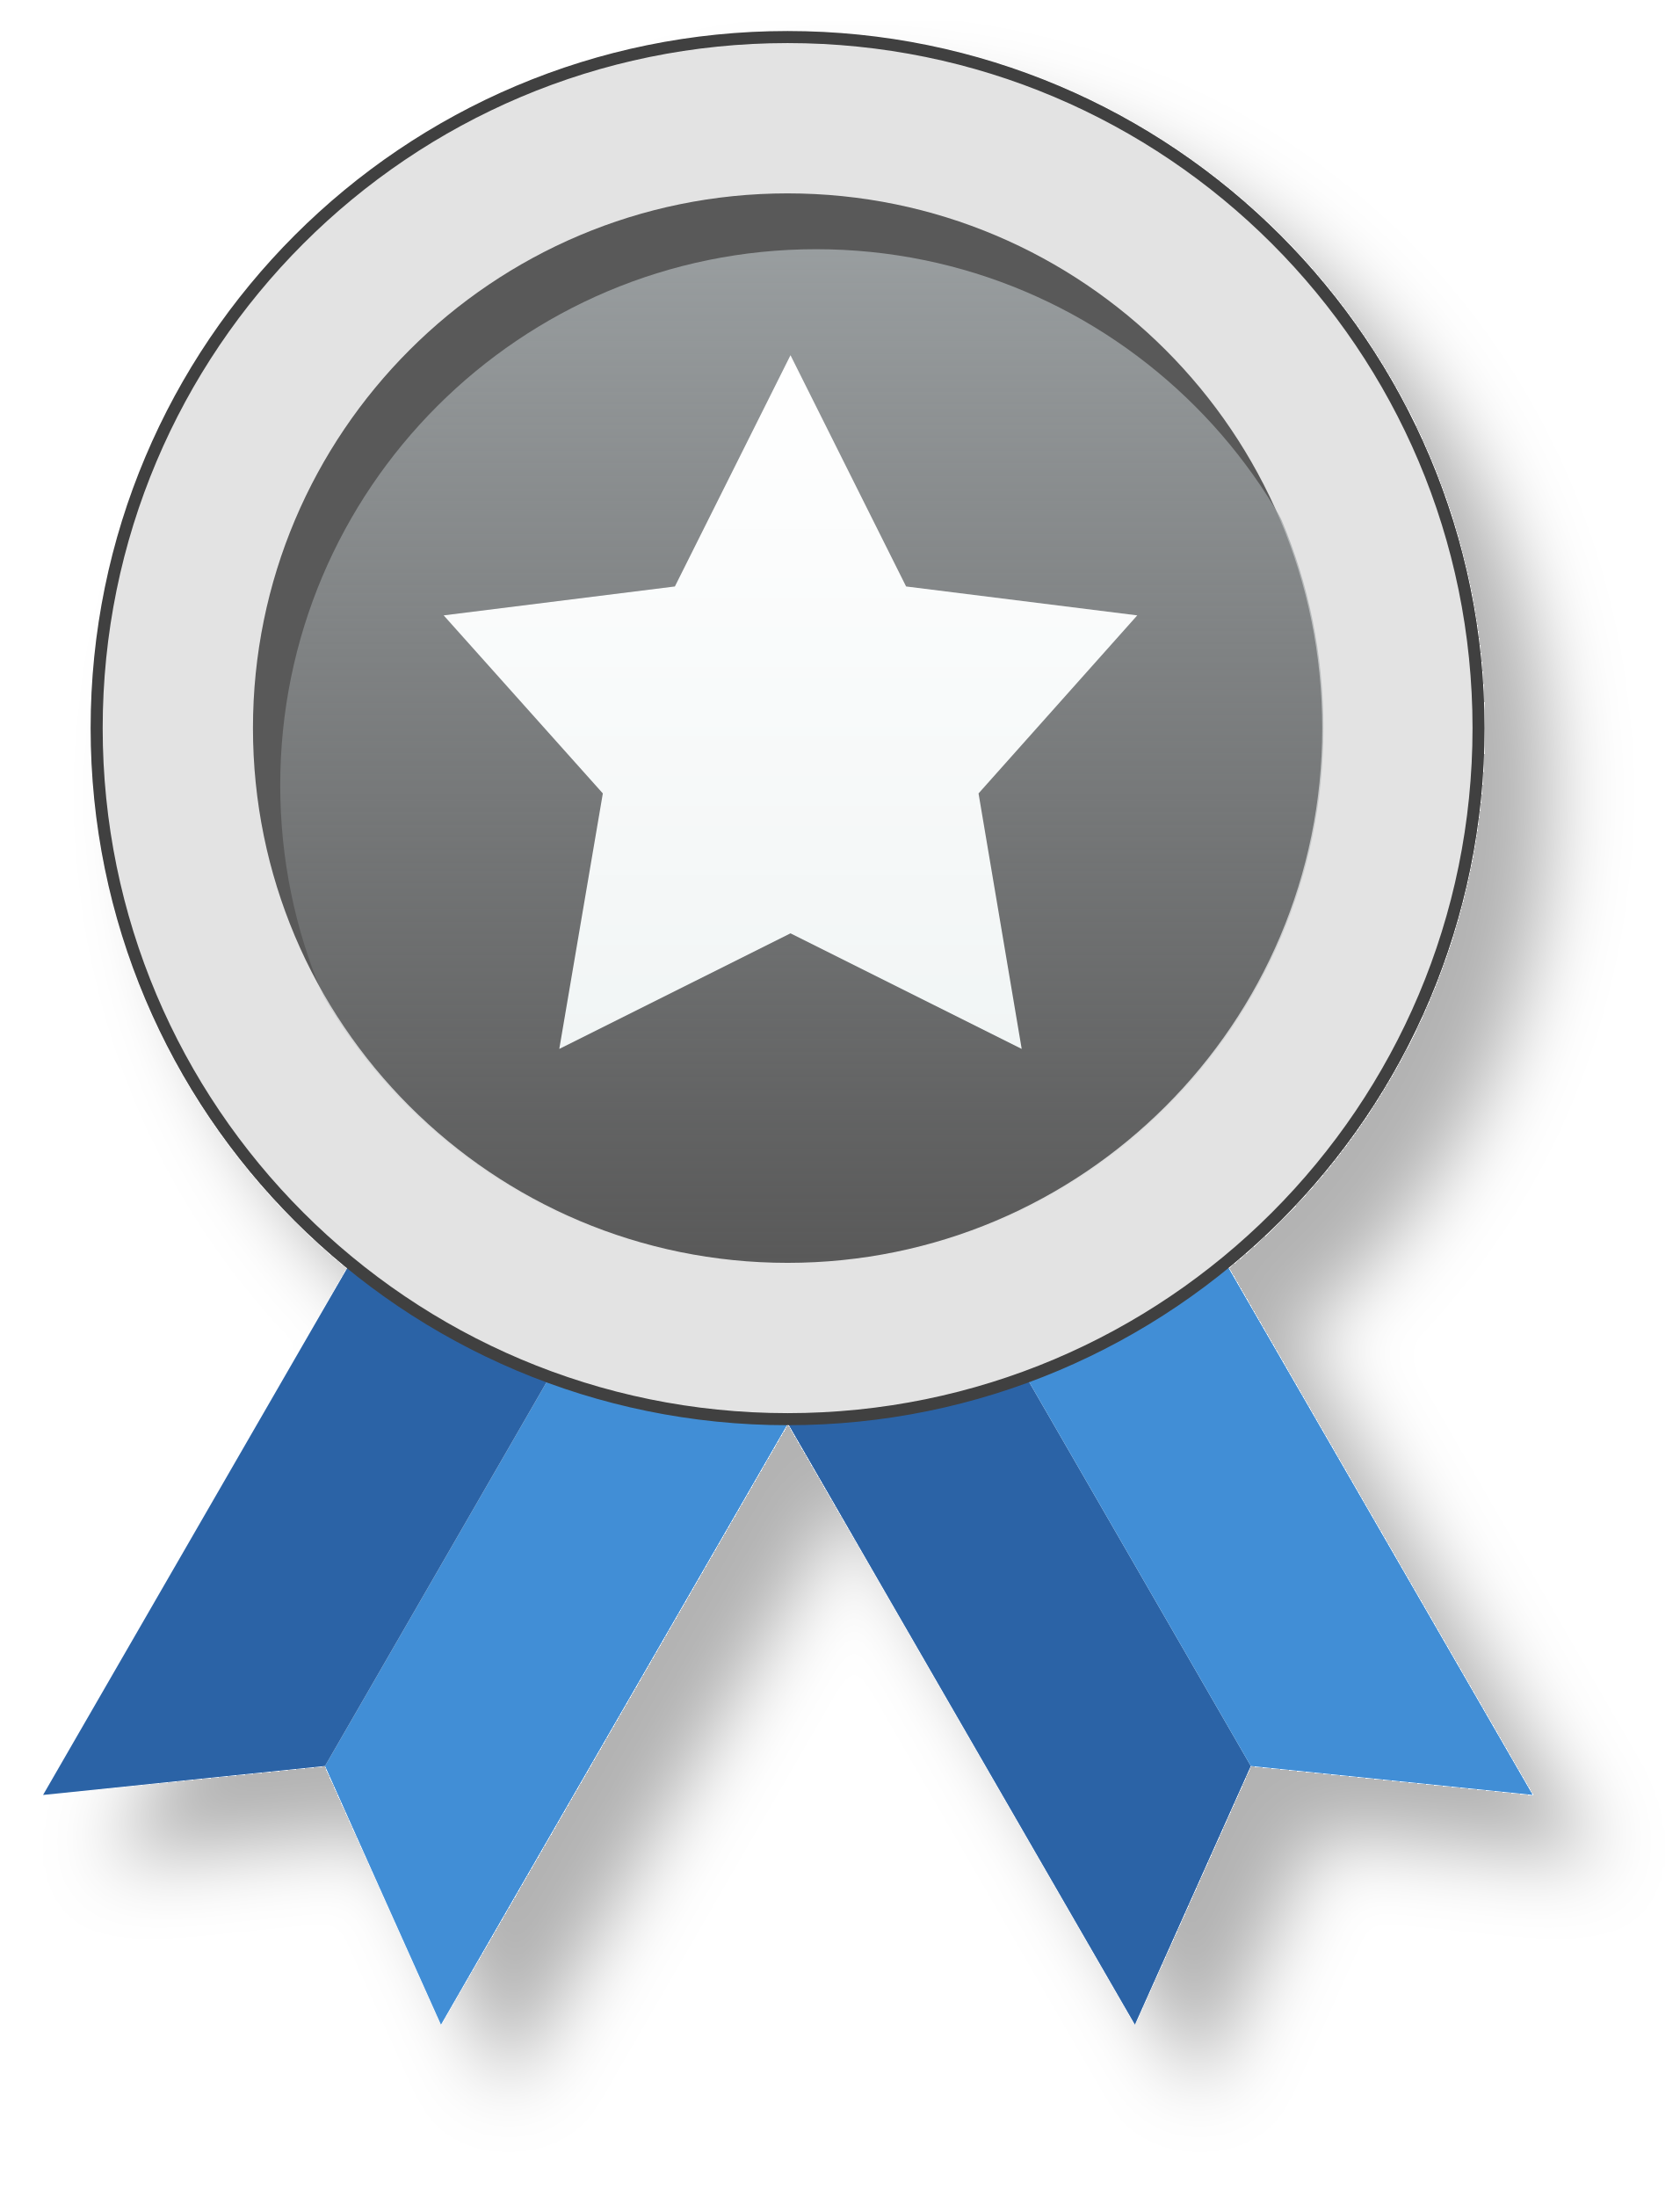
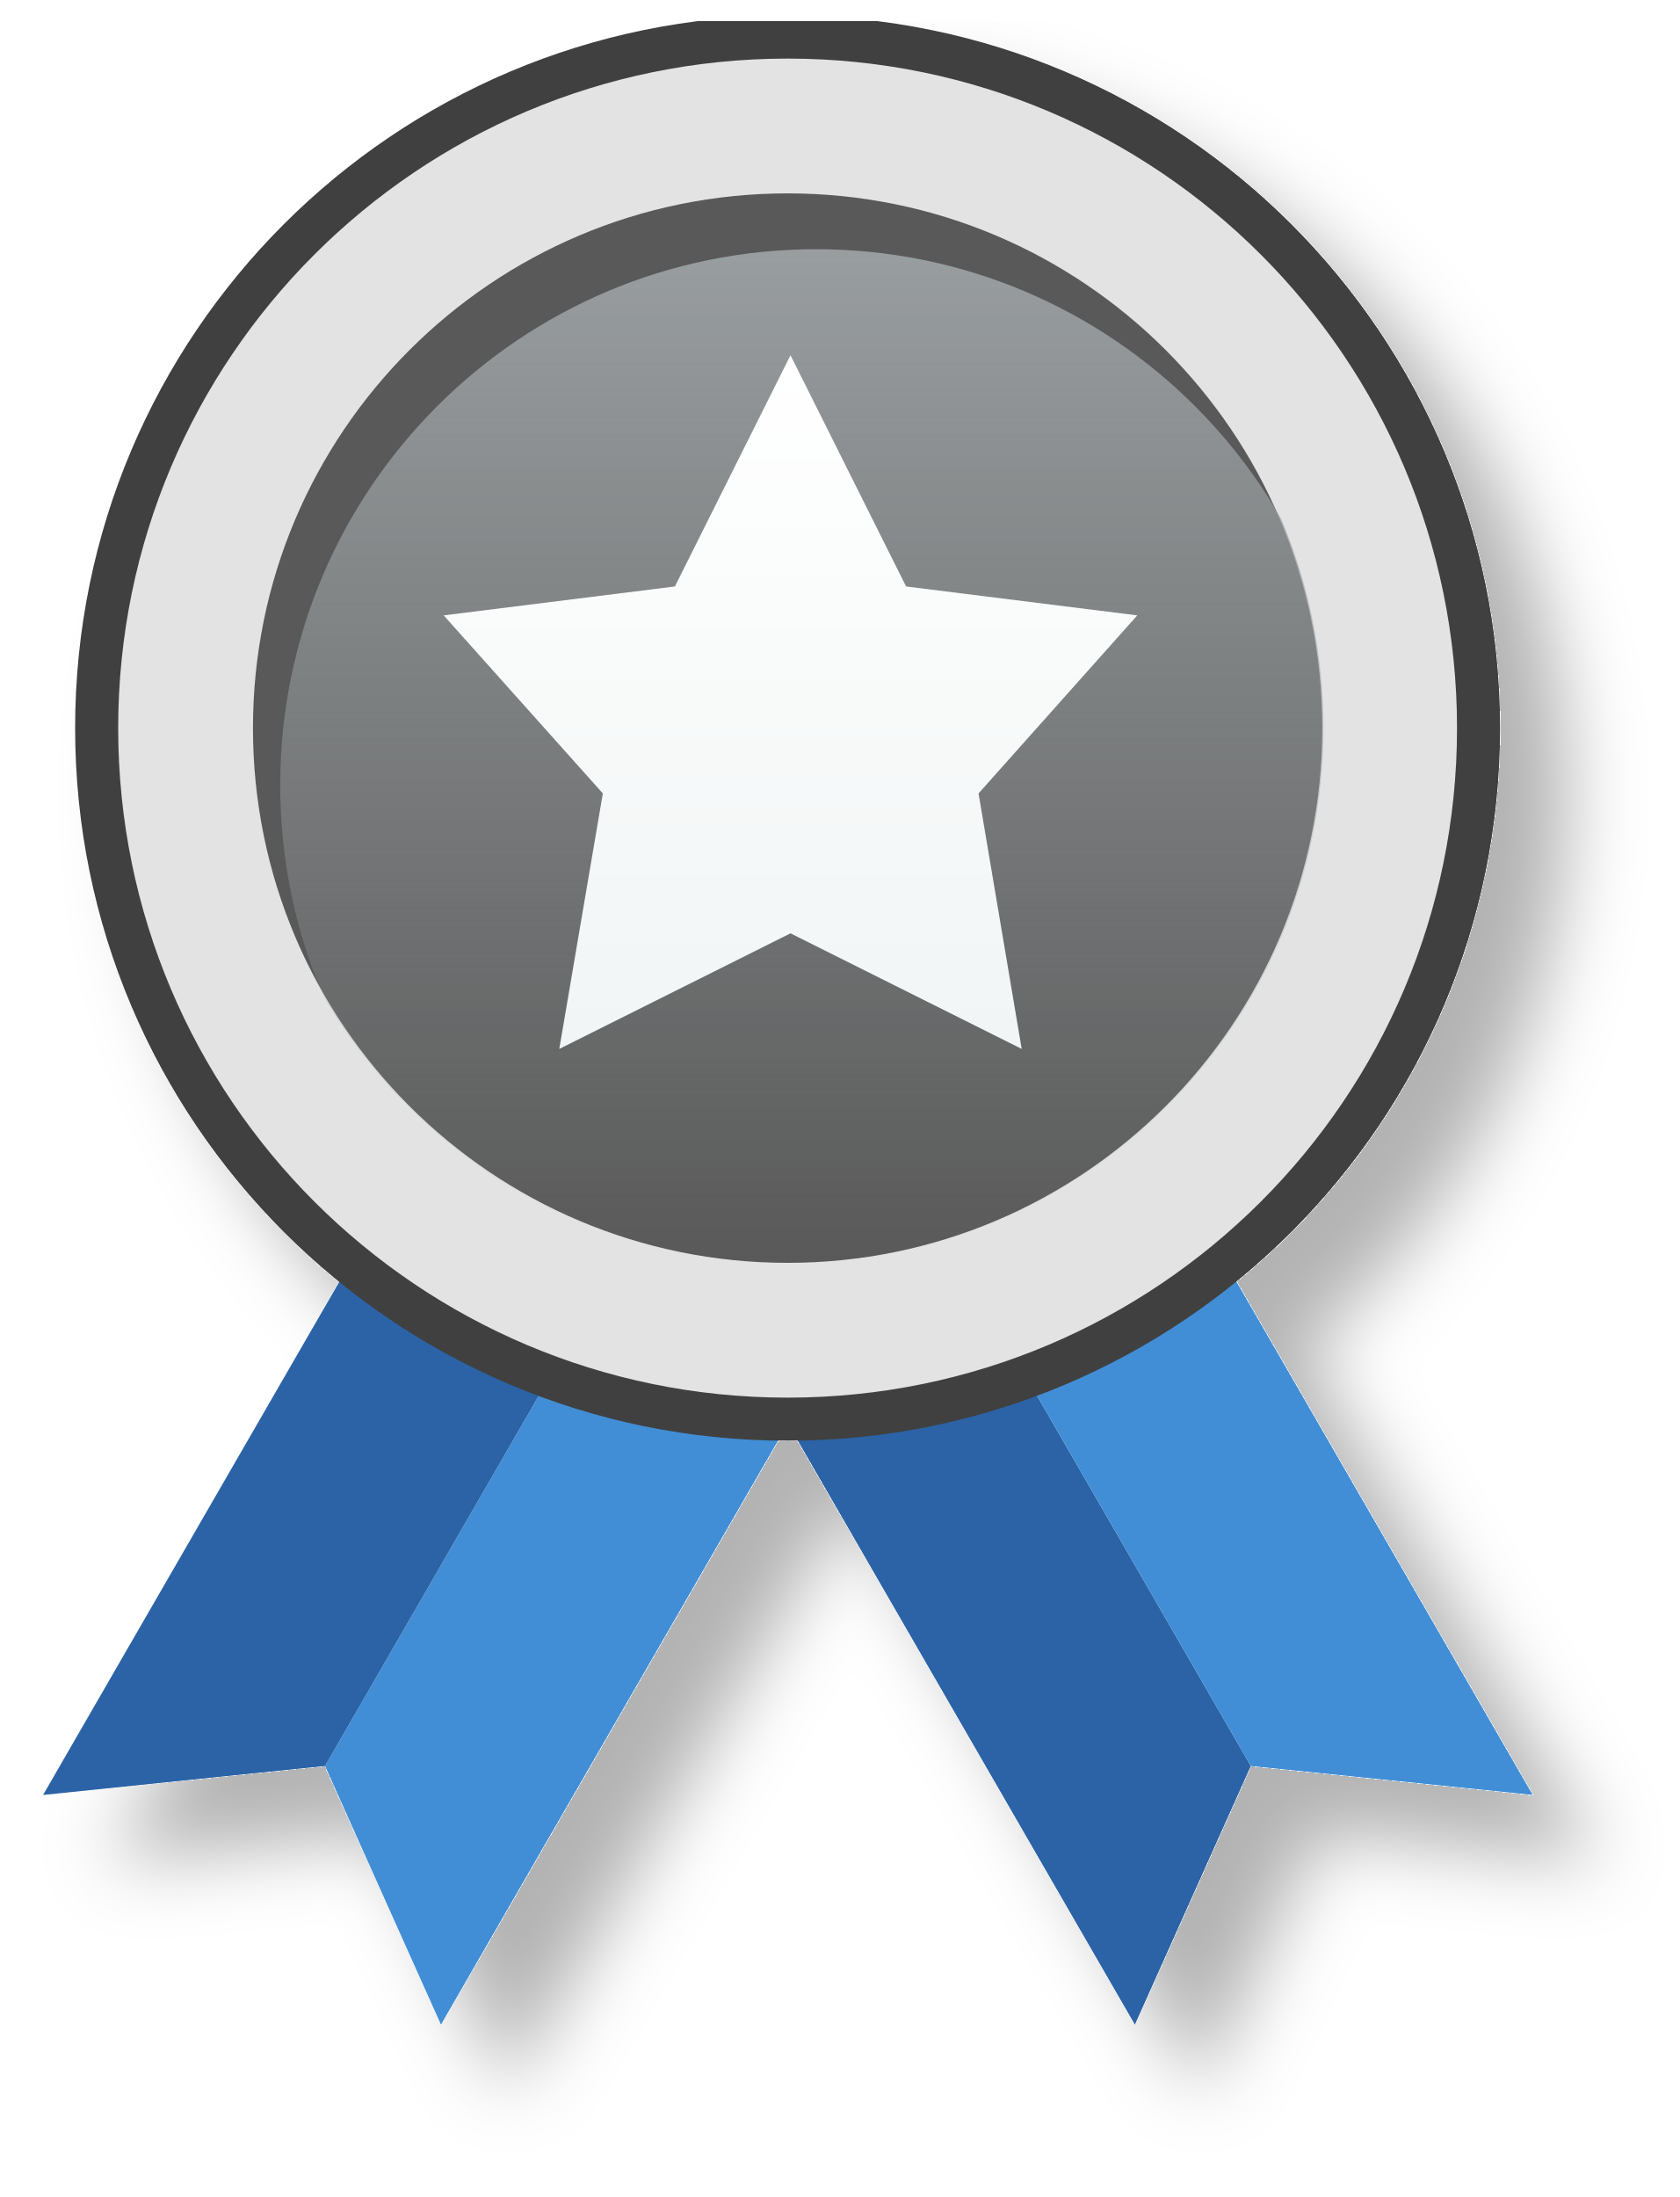
<svg xmlns="http://www.w3.org/2000/svg" width="39" height="51" viewBox="0 0 39 51" fill="none">
  <g filter="url(#filter0_d_212_7088)">
    <path d="M14.998 28.088L19.617 30.754L10.238 47L7.546 40.996L14.998 28.088Z" fill="#418ED6" />
    <path d="M14.998 28.088L10.38 25.421L1 41.667L7.546 40.996L14.998 28.088Z" fill="#2B63A6" />
    <path d="M21.588 28.088L16.969 30.754L26.349 47L29.041 40.996L21.588 28.088Z" fill="#2B63A6" />
    <path d="M21.588 28.088L26.207 25.421L35.586 41.667L29.041 40.996L21.588 28.088Z" fill="#418ED6" />
-     <circle cx="18.286" cy="16.902" r="16.042" fill="#E3E3E3" stroke="#404040" stroke-width="0.28" />
+     <circle cx="18.286" cy="16.902" r="16.042" fill="#E3E3E3" stroke="#404040" strokeWidth="0.28" />
    <circle cx="18.286" cy="16.902" r="12.413" fill="#595959" />
    <mask id="mask0_212_7088" style="mask-type:alpha" maskUnits="userSpaceOnUse" x="6" y="5" width="26" height="26">
      <circle cx="18.948" cy="18.227" r="12.442" fill="#C28B37" />
    </mask>
    <g mask="url(#mask0_212_7088)">
      <circle cx="18.285" cy="16.902" r="12.442" fill="url(#paint0_linear_212_7088)" />
    </g>
    <path d="M18.353 8.246L21.037 13.614L26.404 14.285L22.719 18.418L23.721 24.349L18.353 21.666L12.985 24.349L13.996 18.418L10.301 14.285L15.669 13.614L18.353 8.246Z" fill="url(#paint1_linear_212_7088)" />
  </g>
  <defs>
    <filter id="filter0_d_212_7088" x="0.78" y="0.5" width="38.099" height="49.793" filterUnits="userSpaceOnUse" color-interpolation-filters="sRGB">
      <feFlood flood-opacity="0" result="BackgroundImageFix" />
      <feColorMatrix in="SourceAlpha" type="matrix" values="0 0 0 0 0 0 0 0 0 0 0 0 0 0 0 0 0 0 127 0" result="hardAlpha" />
      <feOffset dx="1.537" dy="1.537" />
      <feGaussianBlur stdDeviation="0.878" />
      <feComposite in2="hardAlpha" operator="out" />
      <feColorMatrix type="matrix" values="0 0 0 0 0 0 0 0 0 0 0 0 0 0 0 0 0 0 0.3 0" />
      <feBlend mode="normal" in2="BackgroundImageFix" result="effect1_dropShadow_212_7088" />
      <feBlend mode="normal" in="SourceGraphic" in2="effect1_dropShadow_212_7088" result="shape" />
    </filter>
    <linearGradient id="paint0_linear_212_7088" x1="18.285" y1="4.46" x2="18.285" y2="29.343" gradientUnits="userSpaceOnUse">
      <stop stop-color="#9CA1A3" />
      <stop offset="1" stop-color="#9CA1A3" stop-opacity="0" />
    </linearGradient>
    <linearGradient id="paint1_linear_212_7088" x1="18.353" y1="8.246" x2="18.353" y2="24.349" gradientUnits="userSpaceOnUse">
      <stop stop-color="#F1F5F5" />
      <stop offset="0" stop-color="white" />
      <stop offset="1" stop-color="#F1F5F5" />
    </linearGradient>
  </defs>
</svg>
